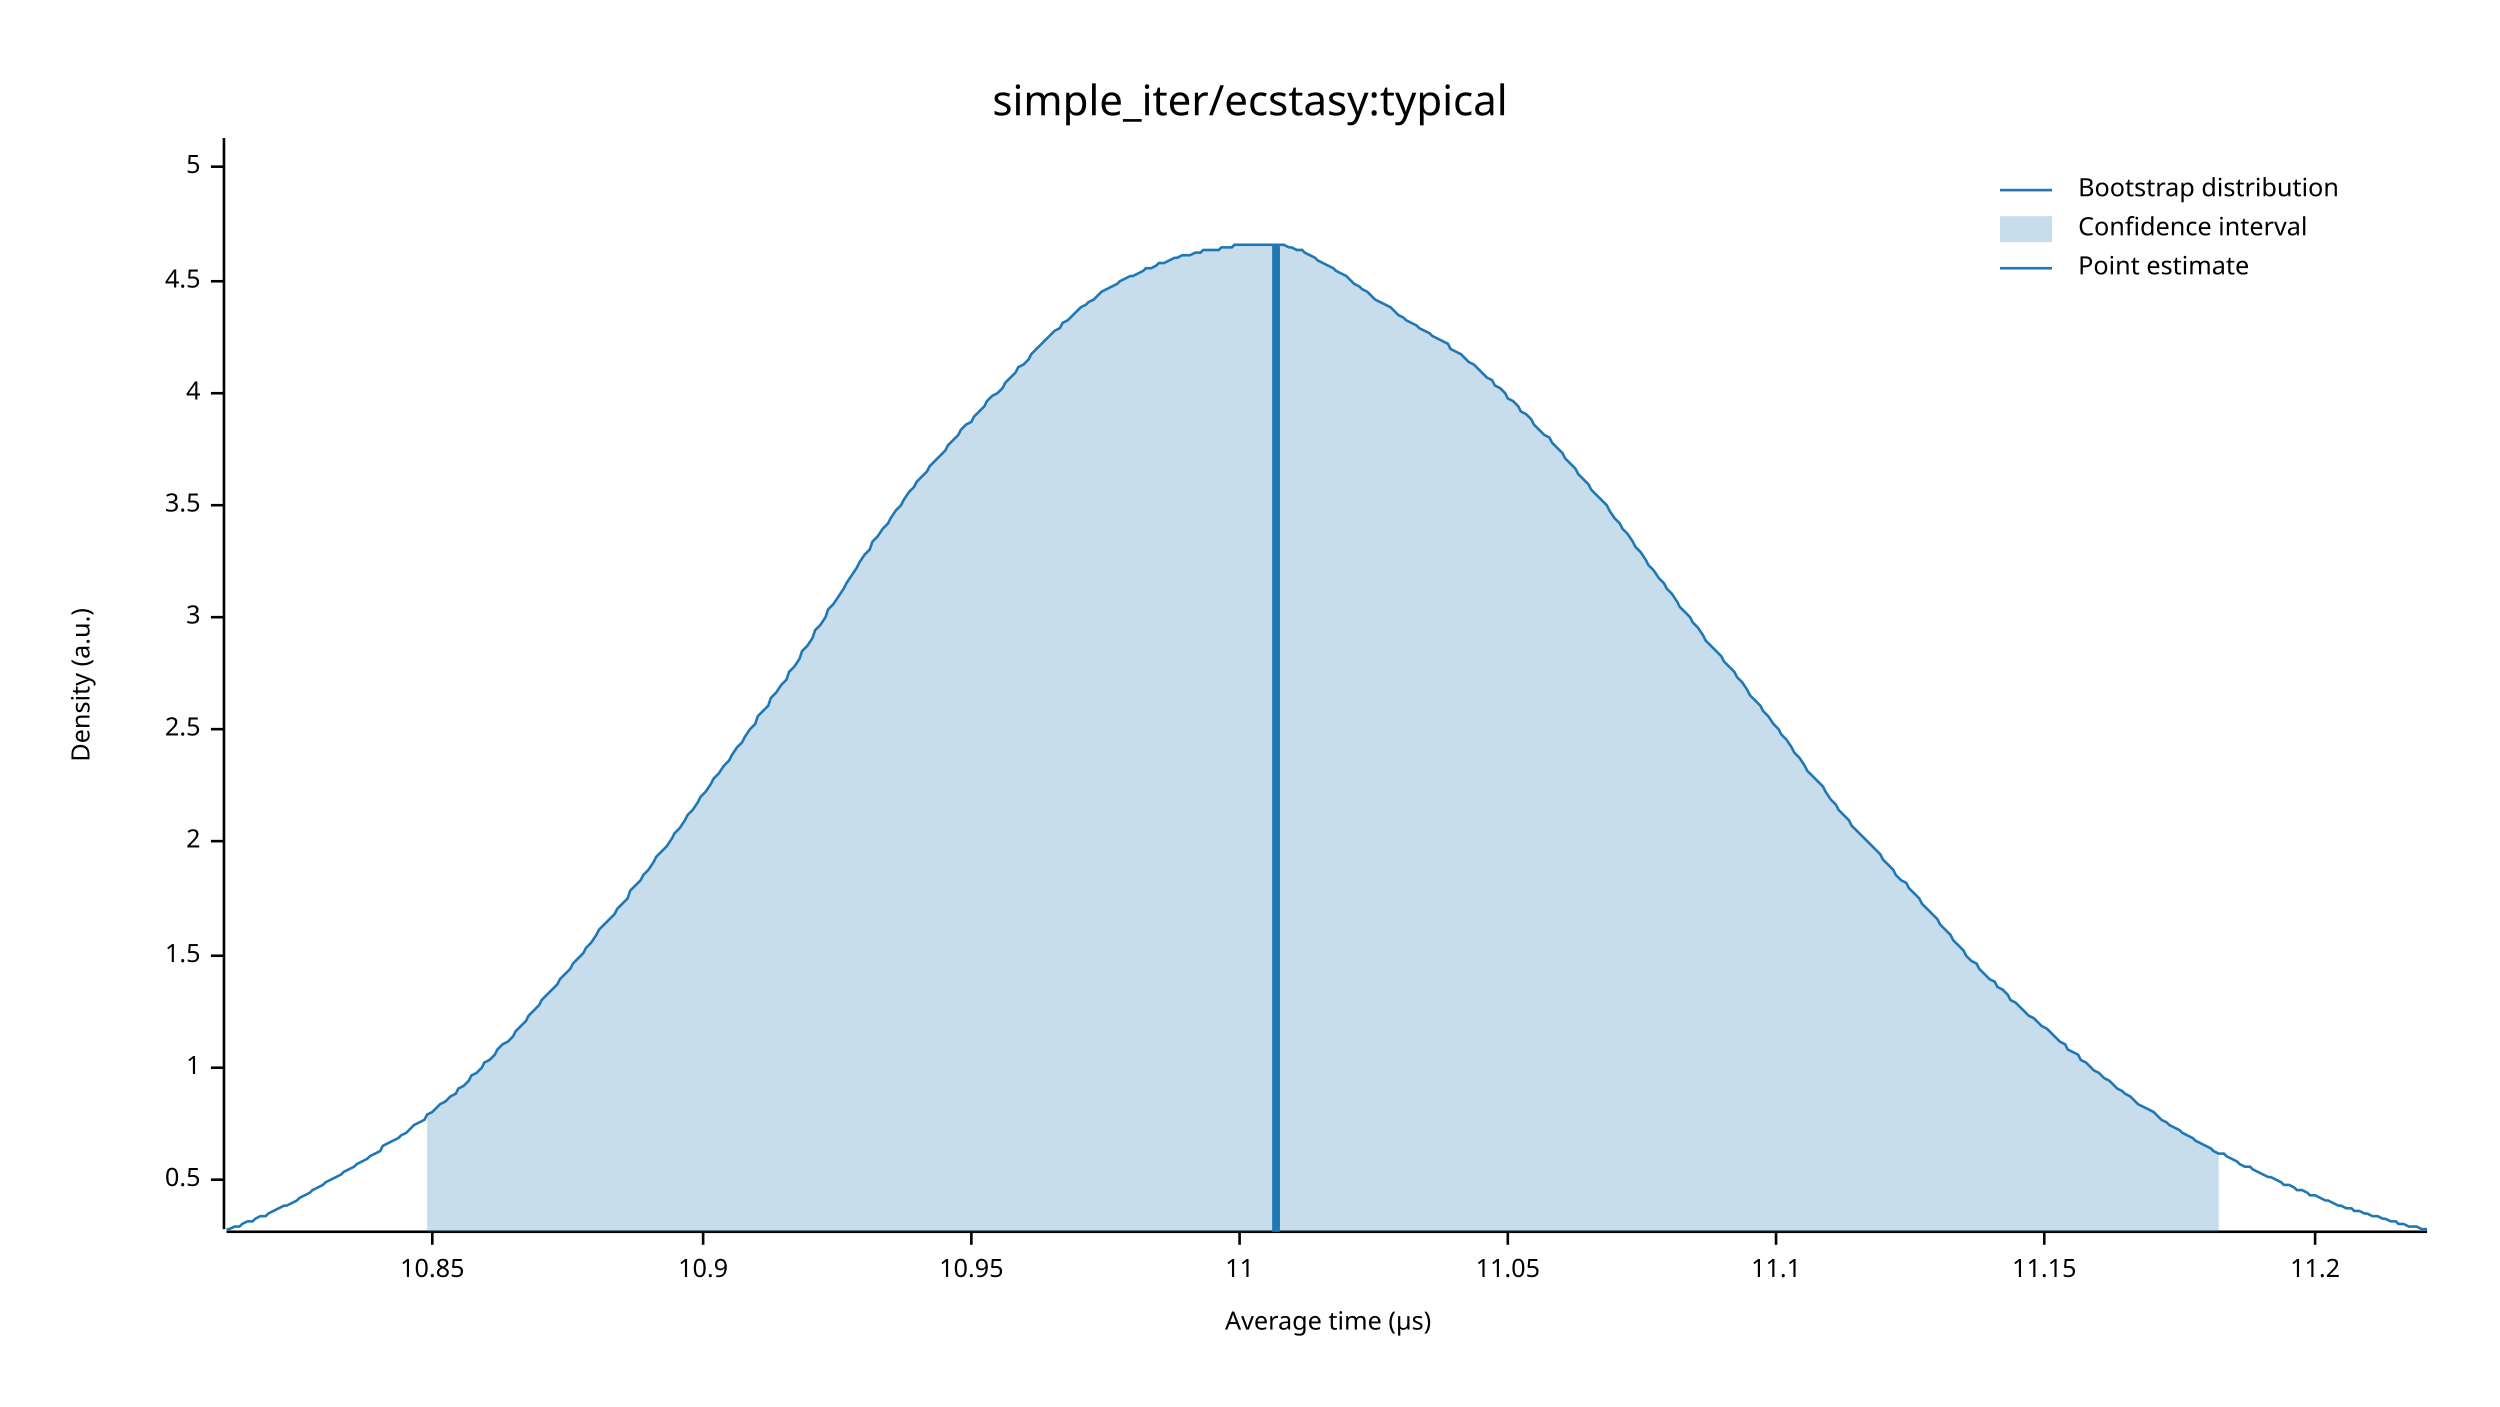
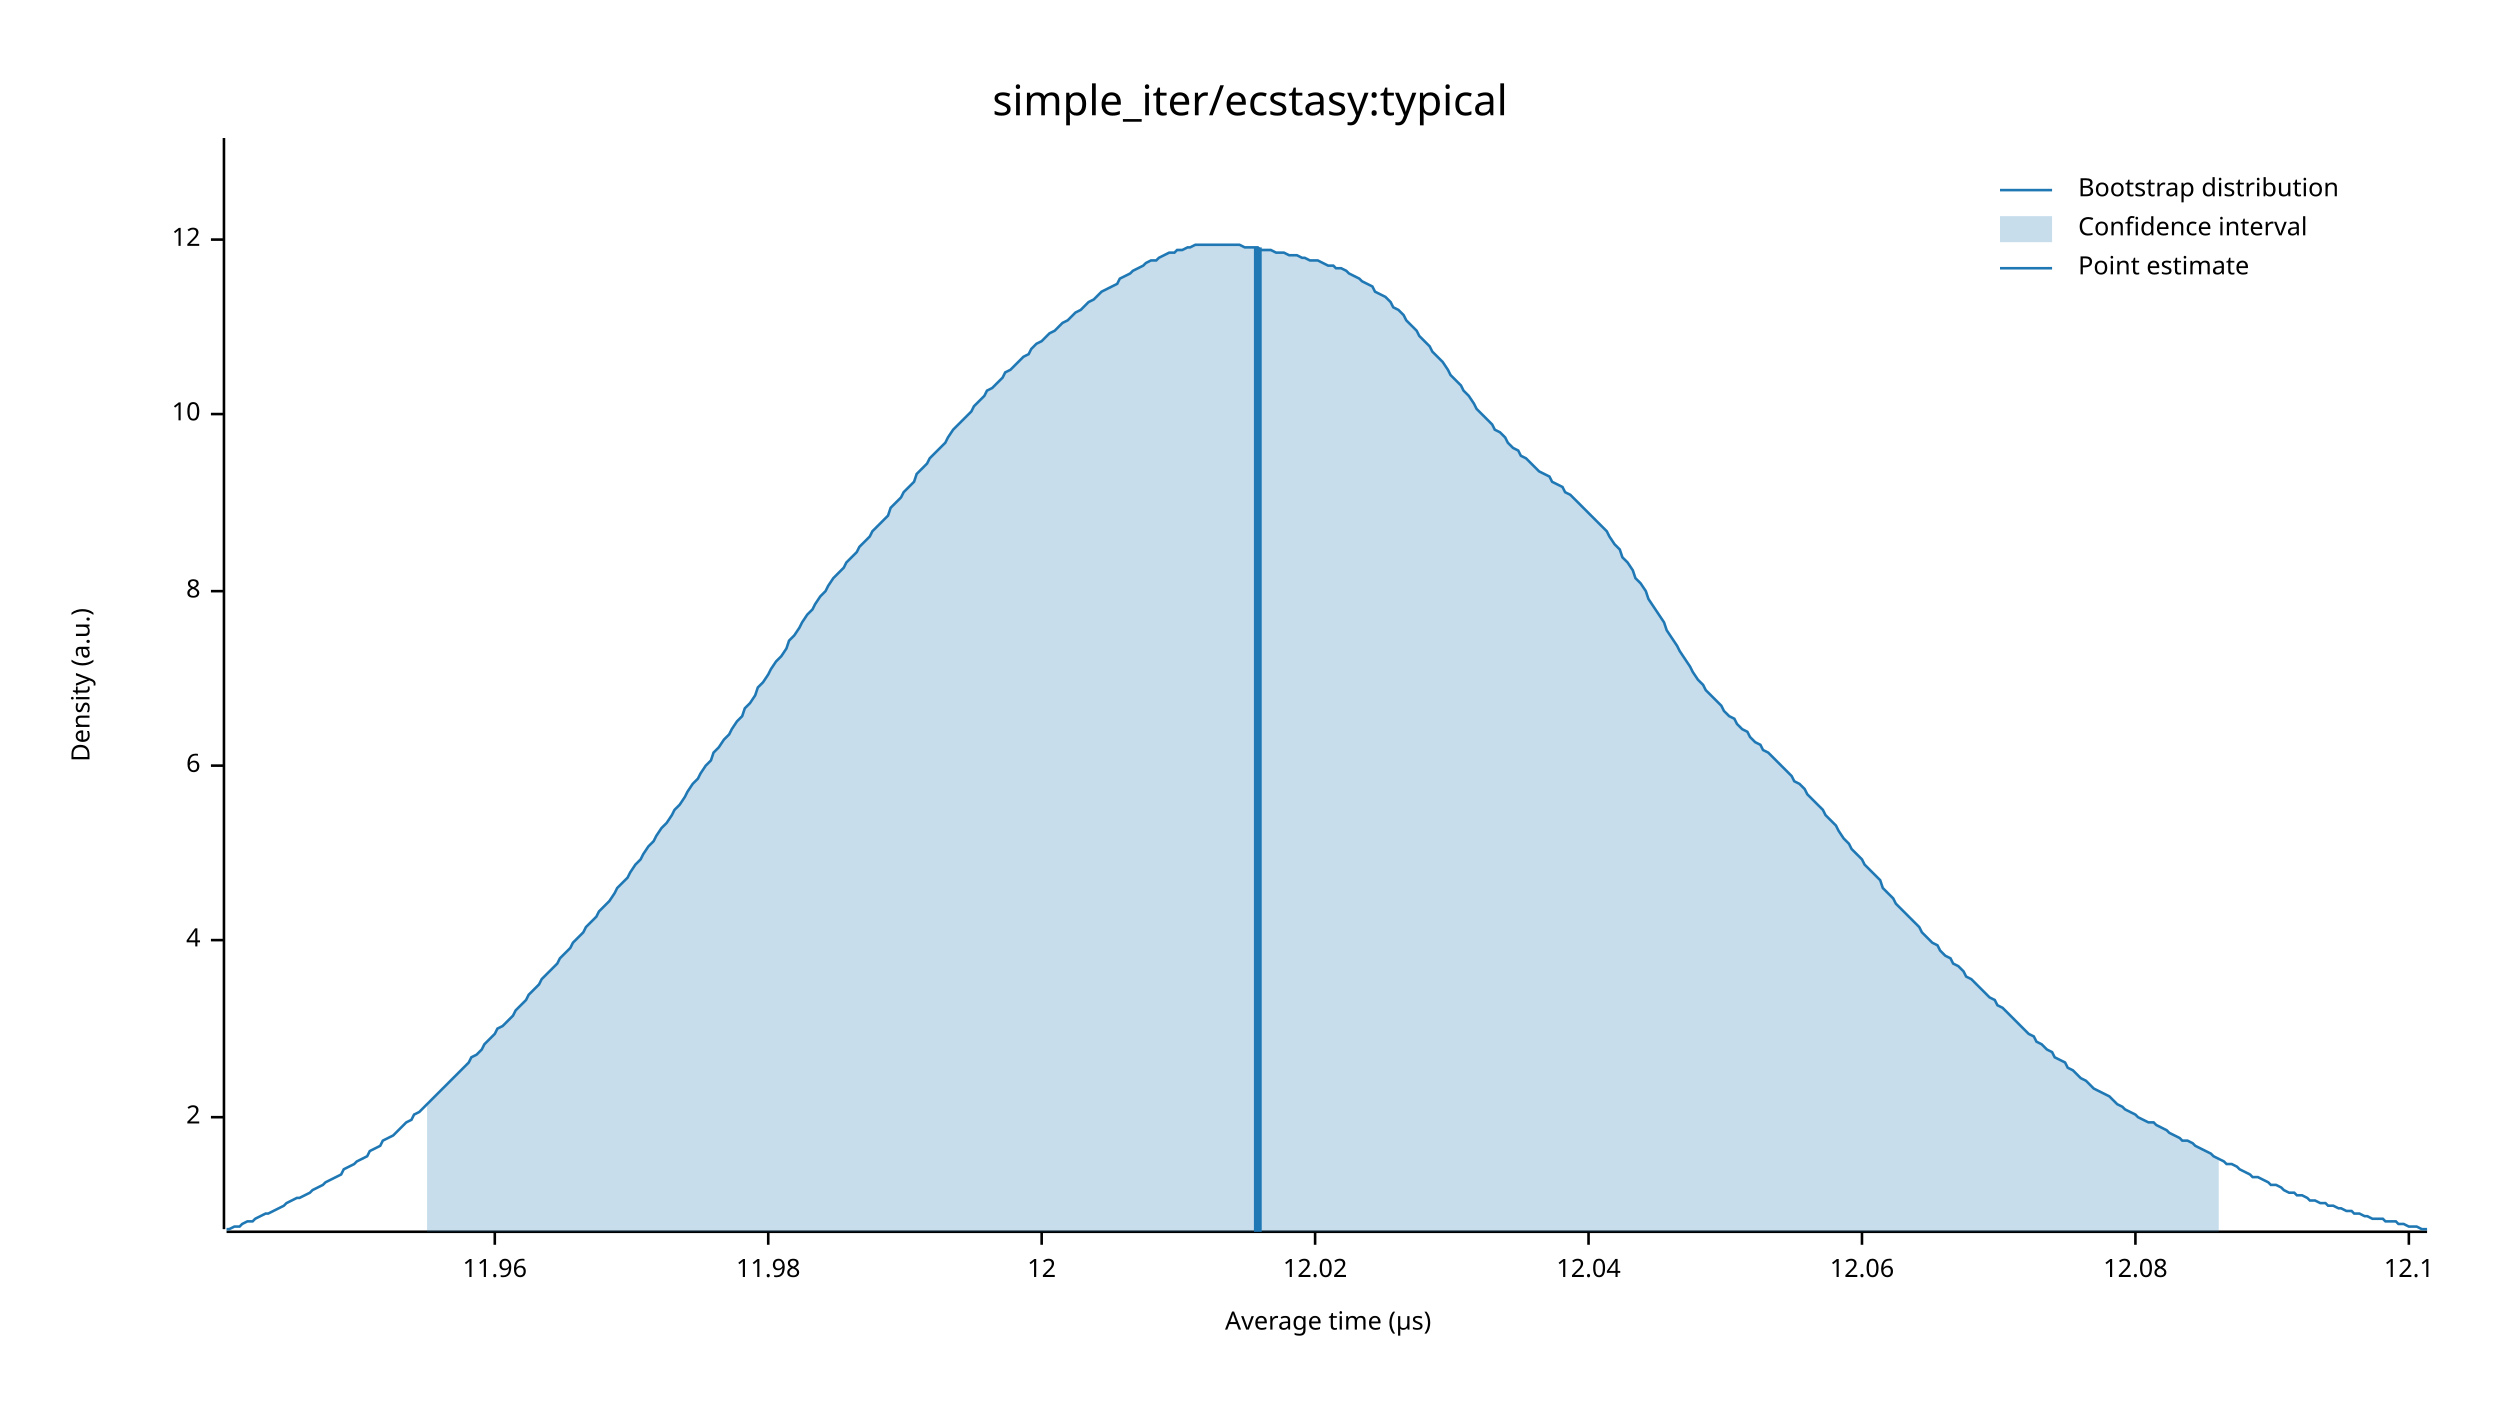
<svg xmlns="http://www.w3.org/2000/svg" width="960" height="540" viewBox="0 0 960 540">
  <text x="480" y="32" dy="0.76em" text-anchor="middle" font-family="sans-serif" font-size="16.129" opacity="1" fill="#000000">
simple_iter/ecstasy:typical
</text>
  <text x="27" y="263" dy="0.76em" text-anchor="middle" font-family="sans-serif" font-size="9.677" opacity="1" fill="#000000" transform="rotate(270, 27, 263)">
Density (a.u.)
</text>
  <text x="510" y="513" dy="-0.5ex" text-anchor="middle" font-family="sans-serif" font-size="9.677" opacity="1" fill="#000000">
Average time (µs)
</text>
  <polyline fill="none" opacity="1" stroke="#000000" stroke-width="1" points="86,53 86,472 " />
-   <text x="77" y="453" dy="0.5ex" text-anchor="end" font-family="sans-serif" font-size="9.677" opacity="1" fill="#000000">
- 0.5
- </text>
-   <polyline fill="none" opacity="1" stroke="#000000" stroke-width="1" points="81,453 86,453 " />
-   <text x="77" y="410" dy="0.5ex" text-anchor="end" font-family="sans-serif" font-size="9.677" opacity="1" fill="#000000">
- 1
- </text>
-   <polyline fill="none" opacity="1" stroke="#000000" stroke-width="1" points="81,410 86,410 " />
-   <text x="77" y="367" dy="0.5ex" text-anchor="end" font-family="sans-serif" font-size="9.677" opacity="1" fill="#000000">
- 1.5
- </text>
-   <polyline fill="none" opacity="1" stroke="#000000" stroke-width="1" points="81,367 86,367 " />
-   <text x="77" y="323" dy="0.5ex" text-anchor="end" font-family="sans-serif" font-size="9.677" opacity="1" fill="#000000">
+   <text x="77" y="429" dy="0.5ex" text-anchor="end" font-family="sans-serif" font-size="9.677" opacity="1" fill="#000000">
2
</text>
-   <polyline fill="none" opacity="1" stroke="#000000" stroke-width="1" points="81,323 86,323 " />
-   <text x="77" y="280" dy="0.5ex" text-anchor="end" font-family="sans-serif" font-size="9.677" opacity="1" fill="#000000">
- 2.5
- </text>
-   <polyline fill="none" opacity="1" stroke="#000000" stroke-width="1" points="81,280 86,280 " />
-   <text x="77" y="237" dy="0.5ex" text-anchor="end" font-family="sans-serif" font-size="9.677" opacity="1" fill="#000000">
- 3
- </text>
-   <polyline fill="none" opacity="1" stroke="#000000" stroke-width="1" points="81,237 86,237 " />
-   <text x="77" y="194" dy="0.5ex" text-anchor="end" font-family="sans-serif" font-size="9.677" opacity="1" fill="#000000">
- 3.5
- </text>
-   <polyline fill="none" opacity="1" stroke="#000000" stroke-width="1" points="81,194 86,194 " />
-   <text x="77" y="151" dy="0.5ex" text-anchor="end" font-family="sans-serif" font-size="9.677" opacity="1" fill="#000000">
+   <polyline fill="none" opacity="1" stroke="#000000" stroke-width="1" points="81,429 86,429 " />
+   <text x="77" y="361" dy="0.5ex" text-anchor="end" font-family="sans-serif" font-size="9.677" opacity="1" fill="#000000">
4
</text>
-   <polyline fill="none" opacity="1" stroke="#000000" stroke-width="1" points="81,151 86,151 " />
-   <text x="77" y="108" dy="0.5ex" text-anchor="end" font-family="sans-serif" font-size="9.677" opacity="1" fill="#000000">
- 4.5
+   <polyline fill="none" opacity="1" stroke="#000000" stroke-width="1" points="81,361 86,361 " />
+   <text x="77" y="294" dy="0.5ex" text-anchor="end" font-family="sans-serif" font-size="9.677" opacity="1" fill="#000000">
+ 6
</text>
-   <polyline fill="none" opacity="1" stroke="#000000" stroke-width="1" points="81,108 86,108 " />
-   <text x="77" y="64" dy="0.5ex" text-anchor="end" font-family="sans-serif" font-size="9.677" opacity="1" fill="#000000">
- 5
+   <polyline fill="none" opacity="1" stroke="#000000" stroke-width="1" points="81,294 86,294 " />
+   <text x="77" y="227" dy="0.5ex" text-anchor="end" font-family="sans-serif" font-size="9.677" opacity="1" fill="#000000">
+ 8
</text>
-   <polyline fill="none" opacity="1" stroke="#000000" stroke-width="1" points="81,64 86,64 " />
+   <polyline fill="none" opacity="1" stroke="#000000" stroke-width="1" points="81,227 86,227 " />
+   <text x="77" y="159" dy="0.5ex" text-anchor="end" font-family="sans-serif" font-size="9.677" opacity="1" fill="#000000">
+ 10
+ </text>
+   <polyline fill="none" opacity="1" stroke="#000000" stroke-width="1" points="81,159 86,159 " />
+   <text x="77" y="92" dy="0.5ex" text-anchor="end" font-family="sans-serif" font-size="9.677" opacity="1" fill="#000000">
+ 12
+ </text>
+   <polyline fill="none" opacity="1" stroke="#000000" stroke-width="1" points="81,92 86,92 " />
  <polyline fill="none" opacity="1" stroke="#000000" stroke-width="1" points="87,473 932,473 " />
-   <text x="166" y="483" dy="0.76em" text-anchor="middle" font-family="sans-serif" font-size="9.677" opacity="1" fill="#000000">
- 10.85
+   <text x="190" y="483" dy="0.76em" text-anchor="middle" font-family="sans-serif" font-size="9.677" opacity="1" fill="#000000">
+ 11.96
</text>
-   <polyline fill="none" opacity="1" stroke="#000000" stroke-width="1" points="166,473 166,478 " />
-   <text x="270" y="483" dy="0.76em" text-anchor="middle" font-family="sans-serif" font-size="9.677" opacity="1" fill="#000000">
- 10.9
+   <polyline fill="none" opacity="1" stroke="#000000" stroke-width="1" points="190,473 190,478 " />
+   <text x="295" y="483" dy="0.76em" text-anchor="middle" font-family="sans-serif" font-size="9.677" opacity="1" fill="#000000">
+ 11.98
</text>
-   <polyline fill="none" opacity="1" stroke="#000000" stroke-width="1" points="270,473 270,478 " />
-   <text x="373" y="483" dy="0.76em" text-anchor="middle" font-family="sans-serif" font-size="9.677" opacity="1" fill="#000000">
- 10.95
+   <polyline fill="none" opacity="1" stroke="#000000" stroke-width="1" points="295,473 295,478 " />
+   <text x="400" y="483" dy="0.76em" text-anchor="middle" font-family="sans-serif" font-size="9.677" opacity="1" fill="#000000">
+ 12
</text>
-   <polyline fill="none" opacity="1" stroke="#000000" stroke-width="1" points="373,473 373,478 " />
-   <text x="476" y="483" dy="0.76em" text-anchor="middle" font-family="sans-serif" font-size="9.677" opacity="1" fill="#000000">
- 11
+   <polyline fill="none" opacity="1" stroke="#000000" stroke-width="1" points="400,473 400,478 " />
+   <text x="505" y="483" dy="0.76em" text-anchor="middle" font-family="sans-serif" font-size="9.677" opacity="1" fill="#000000">
+ 12.02
</text>
-   <polyline fill="none" opacity="1" stroke="#000000" stroke-width="1" points="476,473 476,478 " />
-   <text x="579" y="483" dy="0.76em" text-anchor="middle" font-family="sans-serif" font-size="9.677" opacity="1" fill="#000000">
- 11.05
+   <polyline fill="none" opacity="1" stroke="#000000" stroke-width="1" points="505,473 505,478 " />
+   <text x="610" y="483" dy="0.76em" text-anchor="middle" font-family="sans-serif" font-size="9.677" opacity="1" fill="#000000">
+ 12.04
</text>
-   <polyline fill="none" opacity="1" stroke="#000000" stroke-width="1" points="579,473 579,478 " />
-   <text x="682" y="483" dy="0.76em" text-anchor="middle" font-family="sans-serif" font-size="9.677" opacity="1" fill="#000000">
- 11.1
+   <polyline fill="none" opacity="1" stroke="#000000" stroke-width="1" points="610,473 610,478 " />
+   <text x="715" y="483" dy="0.76em" text-anchor="middle" font-family="sans-serif" font-size="9.677" opacity="1" fill="#000000">
+ 12.06
</text>
-   <polyline fill="none" opacity="1" stroke="#000000" stroke-width="1" points="682,473 682,478 " />
-   <text x="785" y="483" dy="0.76em" text-anchor="middle" font-family="sans-serif" font-size="9.677" opacity="1" fill="#000000">
- 11.15
+   <polyline fill="none" opacity="1" stroke="#000000" stroke-width="1" points="715,473 715,478 " />
+   <text x="820" y="483" dy="0.76em" text-anchor="middle" font-family="sans-serif" font-size="9.677" opacity="1" fill="#000000">
+ 12.08
</text>
-   <polyline fill="none" opacity="1" stroke="#000000" stroke-width="1" points="785,473 785,478 " />
-   <text x="889" y="483" dy="0.76em" text-anchor="middle" font-family="sans-serif" font-size="9.677" opacity="1" fill="#000000">
- 11.2
+   <polyline fill="none" opacity="1" stroke="#000000" stroke-width="1" points="820,473 820,478 " />
+   <text x="925" y="483" dy="0.76em" text-anchor="middle" font-family="sans-serif" font-size="9.677" opacity="1" fill="#000000">
+ 12.1
</text>
-   <polyline fill="none" opacity="1" stroke="#000000" stroke-width="1" points="889,473 889,478 " />
-   <polyline fill="none" opacity="1" stroke="#1F78B4" stroke-width="1" points="87,472 88,472 90,471 92,471 93,470 95,469 97,469 98,468 100,467 102,467 103,466 105,465 107,464 109,463 110,463 112,462 114,461 115,460 117,459 119,458 120,457 122,456 124,455 125,454 127,453 129,452 131,451 132,450 134,449 136,448 137,447 139,446 141,445 142,444 144,443 146,442 147,440 149,439 151,438 153,437 154,436 156,435 158,433 159,432 161,431 163,430 164,428 166,427 168,425 169,424 171,423 173,421 175,420 176,418 178,417 180,415 181,413 183,412 185,410 186,408 188,407 190,405 191,403 193,401 195,400 197,398 198,396 200,394 202,392 203,390 205,388 207,386 208,384 210,382 212,380 214,378 215,376 217,374 219,372 220,370 222,368 224,366 225,364 227,362 229,359 230,357 232,355 234,353 236,351 237,349 239,347 241,345 242,342 244,340 246,338 247,336 249,334 251,331 252,329 254,327 256,325 258,322 259,320 261,318 263,315 264,313 266,311 268,308 269,306 271,304 273,301 274,299 276,297 278,294 280,292 281,290 283,287 285,285 286,283 288,280 290,278 291,275 293,273 295,271 296,268 298,266 300,263 302,261 303,258 305,256 307,253 308,250 310,248 312,245 313,242 315,240 317,237 318,234 320,232 322,229 324,226 325,224 327,221 329,218 330,216 332,213 334,211 335,208 337,206 339,203 341,201 342,199 344,196 346,194 347,192 349,189 351,187 352,185 354,183 356,181 357,179 359,177 361,175 363,173 364,171 366,169 368,167 369,165 371,163 373,162 374,160 376,158 378,156 379,154 381,152 383,151 385,149 386,147 388,145 390,143 391,141 393,140 395,138 396,136 398,134 400,132 401,131 403,129 405,127 407,126 408,124 410,123 412,121 413,120 415,118 417,117 418,116 420,115 422,113 423,112 425,111 427,110 429,109 430,108 432,107 434,106 435,106 437,105 439,104 440,103 442,103 444,102 445,101 447,101 449,100 451,99 452,99 454,98 456,98 457,98 459,97 461,97 462,96 464,96 466,96 468,96 469,95 471,95 473,95 474,94 476,94 478,94 479,94 481,94 483,94 484,94 486,94 488,94 490,94 491,94 493,94 495,95 496,95 498,96 500,96 501,97 503,98 505,99 506,100 508,101 510,102 512,103 513,104 515,105 517,106 518,107 520,109 522,110 523,111 525,112 527,114 528,115 530,116 532,117 534,118 535,119 537,121 539,122 540,123 542,124 544,125 545,126 547,127 549,128 550,129 552,130 554,131 556,132 557,134 559,135 561,136 562,137 564,139 566,140 567,141 569,143 571,145 573,146 574,148 576,149 578,151 579,153 581,154 583,156 584,158 586,159 588,161 589,163 591,165 593,167 595,168 596,170 598,172 600,174 601,176 603,178 605,180 606,182 608,184 610,186 611,188 613,190 615,192 617,194 618,196 620,199 622,201 623,203 625,205 627,208 628,210 630,212 632,215 633,217 635,219 637,222 639,224 640,226 642,228 644,231 645,233 647,235 649,237 650,239 652,241 654,244 655,246 657,248 659,250 661,252 662,254 664,256 666,258 667,260 669,262 671,265 672,267 674,269 676,271 677,273 679,275 681,278 683,280 684,282 686,284 688,287 689,289 691,291 693,294 694,296 696,298 698,300 700,302 701,304 703,307 705,309 706,311 708,313 710,315 711,317 713,319 715,321 716,322 718,324 720,326 722,328 723,330 725,332 727,334 728,336 730,338 732,339 733,341 735,343 737,345 738,347 740,349 742,351 744,353 745,355 747,357 749,359 750,361 752,363 754,365 755,367 757,369 759,370 760,372 762,374 764,376 766,377 767,379 769,380 771,382 772,384 774,385 776,387 777,388 779,390 781,391 782,392 784,394 786,395 788,397 789,398 791,400 793,401 794,403 796,404 798,405 799,407 801,408 803,410 804,411 806,412 808,414 810,415 811,416 813,418 815,419 816,420 818,421 820,423 821,424 823,425 825,426 827,427 828,428 830,430 832,431 833,432 835,433 837,434 838,435 840,436 842,437 843,438 845,439 847,440 849,441 850,442 852,443 854,443 855,444 857,445 859,446 860,447 862,448 864,448 865,449 867,450 869,451 871,452 872,452 874,453 876,454 877,455 879,455 881,456 882,457 884,457 886,458 887,459 889,459 891,460 893,461 894,461 896,462 898,463 899,463 901,464 903,464 904,465 906,465 908,466 909,466 911,467 913,467 915,468 916,468 918,469 920,469 921,470 923,470 925,471 926,471 928,471 930,472 932,472 " />
-   <polygon opacity="0.25" fill="#1F78B4" points="164,428 166,427 168,425 169,424 171,423 173,421 175,420 176,418 178,417 180,415 181,413 183,412 185,410 186,408 188,407 190,405 191,403 193,401 195,400 197,398 198,396 200,394 202,392 203,390 205,388 207,386 208,384 210,382 212,380 214,378 215,376 217,374 219,372 220,370 222,368 224,366 225,364 227,362 229,359 230,357 232,355 234,353 236,351 237,349 239,347 241,345 242,342 244,340 246,338 247,336 249,334 251,331 252,329 254,327 256,325 258,322 259,320 261,318 263,315 264,313 266,311 268,308 269,306 271,304 273,301 274,299 276,297 278,294 280,292 281,290 283,287 285,285 286,283 288,280 290,278 291,275 293,273 295,271 296,268 298,266 300,263 302,261 303,258 305,256 307,253 308,250 310,248 312,245 313,242 315,240 317,237 318,234 320,232 322,229 324,226 325,224 327,221 329,218 330,216 332,213 334,211 335,208 337,206 339,203 341,201 342,199 344,196 346,194 347,192 349,189 351,187 352,185 354,183 356,181 357,179 359,177 361,175 363,173 364,171 366,169 368,167 369,165 371,163 373,162 374,160 376,158 378,156 379,154 381,152 383,151 385,149 386,147 388,145 390,143 391,141 393,140 395,138 396,136 398,134 400,132 401,131 403,129 405,127 407,126 408,124 410,123 412,121 413,120 415,118 417,117 418,116 420,115 422,113 423,112 425,111 427,110 429,109 430,108 432,107 434,106 435,106 437,105 439,104 440,103 442,103 444,102 445,101 447,101 449,100 451,99 452,99 454,98 456,98 457,98 459,97 461,97 462,96 464,96 466,96 468,96 469,95 471,95 473,95 474,94 476,94 478,94 479,94 481,94 483,94 484,94 486,94 488,94 490,94 491,94 493,94 495,95 496,95 498,96 500,96 501,97 503,98 505,99 506,100 508,101 510,102 512,103 513,104 515,105 517,106 518,107 520,109 522,110 523,111 525,112 527,114 528,115 530,116 532,117 534,118 535,119 537,121 539,122 540,123 542,124 544,125 545,126 547,127 549,128 550,129 552,130 554,131 556,132 557,134 559,135 561,136 562,137 564,139 566,140 567,141 569,143 571,145 573,146 574,148 576,149 578,151 579,153 581,154 583,156 584,158 586,159 588,161 589,163 591,165 593,167 595,168 596,170 598,172 600,174 601,176 603,178 605,180 606,182 608,184 610,186 611,188 613,190 615,192 617,194 618,196 620,199 622,201 623,203 625,205 627,208 628,210 630,212 632,215 633,217 635,219 637,222 639,224 640,226 642,228 644,231 645,233 647,235 649,237 650,239 652,241 654,244 655,246 657,248 659,250 661,252 662,254 664,256 666,258 667,260 669,262 671,265 672,267 674,269 676,271 677,273 679,275 681,278 683,280 684,282 686,284 688,287 689,289 691,291 693,294 694,296 696,298 698,300 700,302 701,304 703,307 705,309 706,311 708,313 710,315 711,317 713,319 715,321 716,322 718,324 720,326 722,328 723,330 725,332 727,334 728,336 730,338 732,339 733,341 735,343 737,345 738,347 740,349 742,351 744,353 745,355 747,357 749,359 750,361 752,363 754,365 755,367 757,369 759,370 760,372 762,374 764,376 766,377 767,379 769,380 771,382 772,384 774,385 776,387 777,388 779,390 781,391 782,392 784,394 786,395 788,397 789,398 791,400 793,401 794,403 796,404 798,405 799,407 801,408 803,410 804,411 806,412 808,414 810,415 811,416 813,418 815,419 816,420 818,421 820,423 821,424 823,425 825,426 827,427 828,428 830,430 832,431 833,432 835,433 837,434 838,435 840,436 842,437 843,438 845,439 847,440 849,441 850,442 852,443 852,473 164,473 " />
-   <polyline fill="none" opacity="1" stroke="#1F78B4" stroke-width="3" points="490,473 490,94 " />
+   <polyline fill="none" opacity="1" stroke="#000000" stroke-width="1" points="925,473 925,478 " />
+   <polyline fill="none" opacity="1" stroke="#1F78B4" stroke-width="1" points="87,472 88,472 90,471 92,471 93,470 95,469 97,469 98,468 100,467 102,466 103,466 105,465 107,464 109,463 110,462 112,461 114,460 115,460 117,459 119,458 120,457 122,456 124,455 125,454 127,453 129,452 131,451 132,449 134,448 136,447 137,446 139,445 141,444 142,442 144,441 146,440 147,438 149,437 151,436 153,434 154,433 156,431 158,430 159,428 161,427 163,425 164,424 166,422 168,420 169,419 171,417 173,415 175,413 176,412 178,410 180,408 181,406 183,405 185,403 186,401 188,399 190,397 191,395 193,394 195,392 197,390 198,388 200,386 202,384 203,382 205,380 207,378 208,376 210,374 212,372 214,370 215,368 217,366 219,364 220,362 222,360 224,358 225,356 227,354 229,352 230,350 232,348 234,346 236,343 237,341 239,339 241,337 242,335 244,332 246,330 247,328 249,325 251,323 252,321 254,318 256,316 258,313 259,311 261,309 263,306 264,304 266,301 268,299 269,297 271,294 273,292 274,289 276,287 278,284 280,282 281,280 283,277 285,275 286,272 288,270 290,267 291,264 293,262 295,259 296,257 298,254 300,252 302,249 303,246 305,244 307,241 308,239 310,236 312,234 313,232 315,229 317,227 318,225 320,222 322,220 324,218 325,216 327,214 329,212 330,210 332,208 334,206 335,204 337,202 339,200 341,198 342,195 344,193 346,191 347,189 349,187 351,185 352,182 354,180 356,178 357,176 359,174 361,172 363,170 364,168 366,165 368,163 369,162 371,160 373,158 374,156 376,154 378,152 379,150 381,149 383,147 385,145 386,143 388,142 390,140 391,139 393,137 395,136 396,134 398,132 400,131 401,130 403,128 405,127 407,125 408,124 410,123 412,121 413,120 415,119 417,117 418,116 420,115 422,113 423,112 425,111 427,110 429,109 430,107 432,106 434,105 435,104 437,103 439,102 440,101 442,100 444,100 445,99 447,98 449,97 451,97 452,96 454,96 456,95 457,95 459,94 461,94 462,94 464,94 466,94 468,94 469,94 471,94 473,94 474,94 476,94 478,95 479,95 481,95 483,95 484,96 486,96 488,96 490,97 491,97 493,97 495,98 496,98 498,98 500,99 501,99 503,100 505,100 506,100 508,101 510,102 512,102 513,103 515,103 517,104 518,105 520,106 522,107 523,108 525,109 527,110 528,112 530,113 532,114 534,116 535,118 537,119 539,121 540,123 542,125 544,127 545,129 547,131 549,133 550,135 552,137 554,139 556,142 557,144 559,146 561,148 562,150 564,152 566,155 567,157 569,159 571,161 573,163 574,165 576,166 578,168 579,170 581,172 583,173 584,175 586,176 588,178 589,179 591,181 593,182 595,183 596,185 598,186 600,187 601,189 603,190 605,192 606,193 608,195 610,197 611,198 613,200 615,202 617,204 618,206 620,209 622,211 623,214 625,216 627,219 628,222 630,224 632,227 633,230 635,233 637,236 639,239 640,242 642,245 644,248 645,250 647,253 649,256 650,258 652,261 654,263 655,265 657,267 659,269 661,271 662,273 664,275 666,276 667,278 669,280 671,281 672,283 674,285 676,286 677,288 679,289 681,291 683,293 684,294 686,296 688,298 689,300 691,301 693,303 694,305 696,307 698,309 700,311 701,313 703,315 705,317 706,319 708,322 710,324 711,326 713,328 715,330 716,332 718,334 720,336 722,338 723,341 725,343 727,345 728,347 730,349 732,351 733,352 735,354 737,356 738,358 740,360 742,362 744,363 745,365 747,367 749,368 750,370 752,371 754,373 755,375 757,376 759,378 760,379 762,381 764,383 766,384 767,386 769,387 771,389 772,390 774,392 776,394 777,395 779,397 781,398 782,400 784,401 786,403 788,404 789,406 791,407 793,408 794,410 796,411 798,413 799,414 801,415 803,417 804,418 806,419 808,420 810,421 811,422 813,424 815,425 816,426 818,427 820,428 821,429 823,430 825,431 827,431 828,432 830,433 832,434 833,435 835,436 837,437 838,438 840,438 842,439 843,440 845,441 847,442 849,443 850,444 852,445 854,446 855,447 857,447 859,448 860,449 862,450 864,451 865,452 867,452 869,453 871,454 872,455 874,455 876,456 877,457 879,458 881,458 882,459 884,459 886,460 887,461 889,461 891,462 893,462 894,463 896,463 898,464 899,464 901,465 903,465 904,466 906,466 908,467 909,467 911,468 913,468 915,468 916,469 918,469 920,469 921,470 923,470 925,471 926,471 928,471 930,472 932,472 " />
+   <polygon opacity="0.25" fill="#1F78B4" points="164,424 166,422 168,420 169,419 171,417 173,415 175,413 176,412 178,410 180,408 181,406 183,405 185,403 186,401 188,399 190,397 191,395 193,394 195,392 197,390 198,388 200,386 202,384 203,382 205,380 207,378 208,376 210,374 212,372 214,370 215,368 217,366 219,364 220,362 222,360 224,358 225,356 227,354 229,352 230,350 232,348 234,346 236,343 237,341 239,339 241,337 242,335 244,332 246,330 247,328 249,325 251,323 252,321 254,318 256,316 258,313 259,311 261,309 263,306 264,304 266,301 268,299 269,297 271,294 273,292 274,289 276,287 278,284 280,282 281,280 283,277 285,275 286,272 288,270 290,267 291,264 293,262 295,259 296,257 298,254 300,252 302,249 303,246 305,244 307,241 308,239 310,236 312,234 313,232 315,229 317,227 318,225 320,222 322,220 324,218 325,216 327,214 329,212 330,210 332,208 334,206 335,204 337,202 339,200 341,198 342,195 344,193 346,191 347,189 349,187 351,185 352,182 354,180 356,178 357,176 359,174 361,172 363,170 364,168 366,165 368,163 369,162 371,160 373,158 374,156 376,154 378,152 379,150 381,149 383,147 385,145 386,143 388,142 390,140 391,139 393,137 395,136 396,134 398,132 400,131 401,130 403,128 405,127 407,125 408,124 410,123 412,121 413,120 415,119 417,117 418,116 420,115 422,113 423,112 425,111 427,110 429,109 430,107 432,106 434,105 435,104 437,103 439,102 440,101 442,100 444,100 445,99 447,98 449,97 451,97 452,96 454,96 456,95 457,95 459,94 461,94 462,94 464,94 466,94 468,94 469,94 471,94 473,94 474,94 476,94 478,95 479,95 481,95 483,95 484,96 486,96 488,96 490,97 491,97 493,97 495,98 496,98 498,98 500,99 501,99 503,100 505,100 506,100 508,101 510,102 512,102 513,103 515,103 517,104 518,105 520,106 522,107 523,108 525,109 527,110 528,112 530,113 532,114 534,116 535,118 537,119 539,121 540,123 542,125 544,127 545,129 547,131 549,133 550,135 552,137 554,139 556,142 557,144 559,146 561,148 562,150 564,152 566,155 567,157 569,159 571,161 573,163 574,165 576,166 578,168 579,170 581,172 583,173 584,175 586,176 588,178 589,179 591,181 593,182 595,183 596,185 598,186 600,187 601,189 603,190 605,192 606,193 608,195 610,197 611,198 613,200 615,202 617,204 618,206 620,209 622,211 623,214 625,216 627,219 628,222 630,224 632,227 633,230 635,233 637,236 639,239 640,242 642,245 644,248 645,250 647,253 649,256 650,258 652,261 654,263 655,265 657,267 659,269 661,271 662,273 664,275 666,276 667,278 669,280 671,281 672,283 674,285 676,286 677,288 679,289 681,291 683,293 684,294 686,296 688,298 689,300 691,301 693,303 694,305 696,307 698,309 700,311 701,313 703,315 705,317 706,319 708,322 710,324 711,326 713,328 715,330 716,332 718,334 720,336 722,338 723,341 725,343 727,345 728,347 730,349 732,351 733,352 735,354 737,356 738,358 740,360 742,362 744,363 745,365 747,367 749,368 750,370 752,371 754,373 755,375 757,376 759,378 760,379 762,381 764,383 766,384 767,386 769,387 771,389 772,390 774,392 776,394 777,395 779,397 781,398 782,400 784,401 786,403 788,404 789,406 791,407 793,408 794,410 796,411 798,413 799,414 801,415 803,417 804,418 806,419 808,420 810,421 811,422 813,424 815,425 816,426 818,427 820,428 821,429 823,430 825,431 827,431 828,432 830,433 832,434 833,435 835,436 837,437 838,438 840,438 842,439 843,440 845,441 847,442 849,443 850,444 852,445 852,473 164,473 " />
+   <polyline fill="none" opacity="1" stroke="#1F78B4" stroke-width="3" points="483,473 483,95 " />
  <text x="798" y="68" dy="0.76em" text-anchor="start" font-family="sans-serif" font-size="9.677" opacity="1" fill="#000000">
Bootstrap distribution
</text>
  <text x="798" y="83" dy="0.76em" text-anchor="start" font-family="sans-serif" font-size="9.677" opacity="1" fill="#000000">
Confidence interval
</text>
  <text x="798" y="98" dy="0.76em" text-anchor="start" font-family="sans-serif" font-size="9.677" opacity="1" fill="#000000">
Point estimate
</text>
  <polyline fill="none" opacity="1" stroke="#1F78B4" stroke-width="1" points="768,73 788,73 " />
  <rect x="768" y="83" width="20" height="10" opacity="0.25" fill="#1F78B4" stroke="none" />
  <polyline fill="none" opacity="1" stroke="#1F78B4" stroke-width="1" points="768,103 788,103 " />
</svg>
